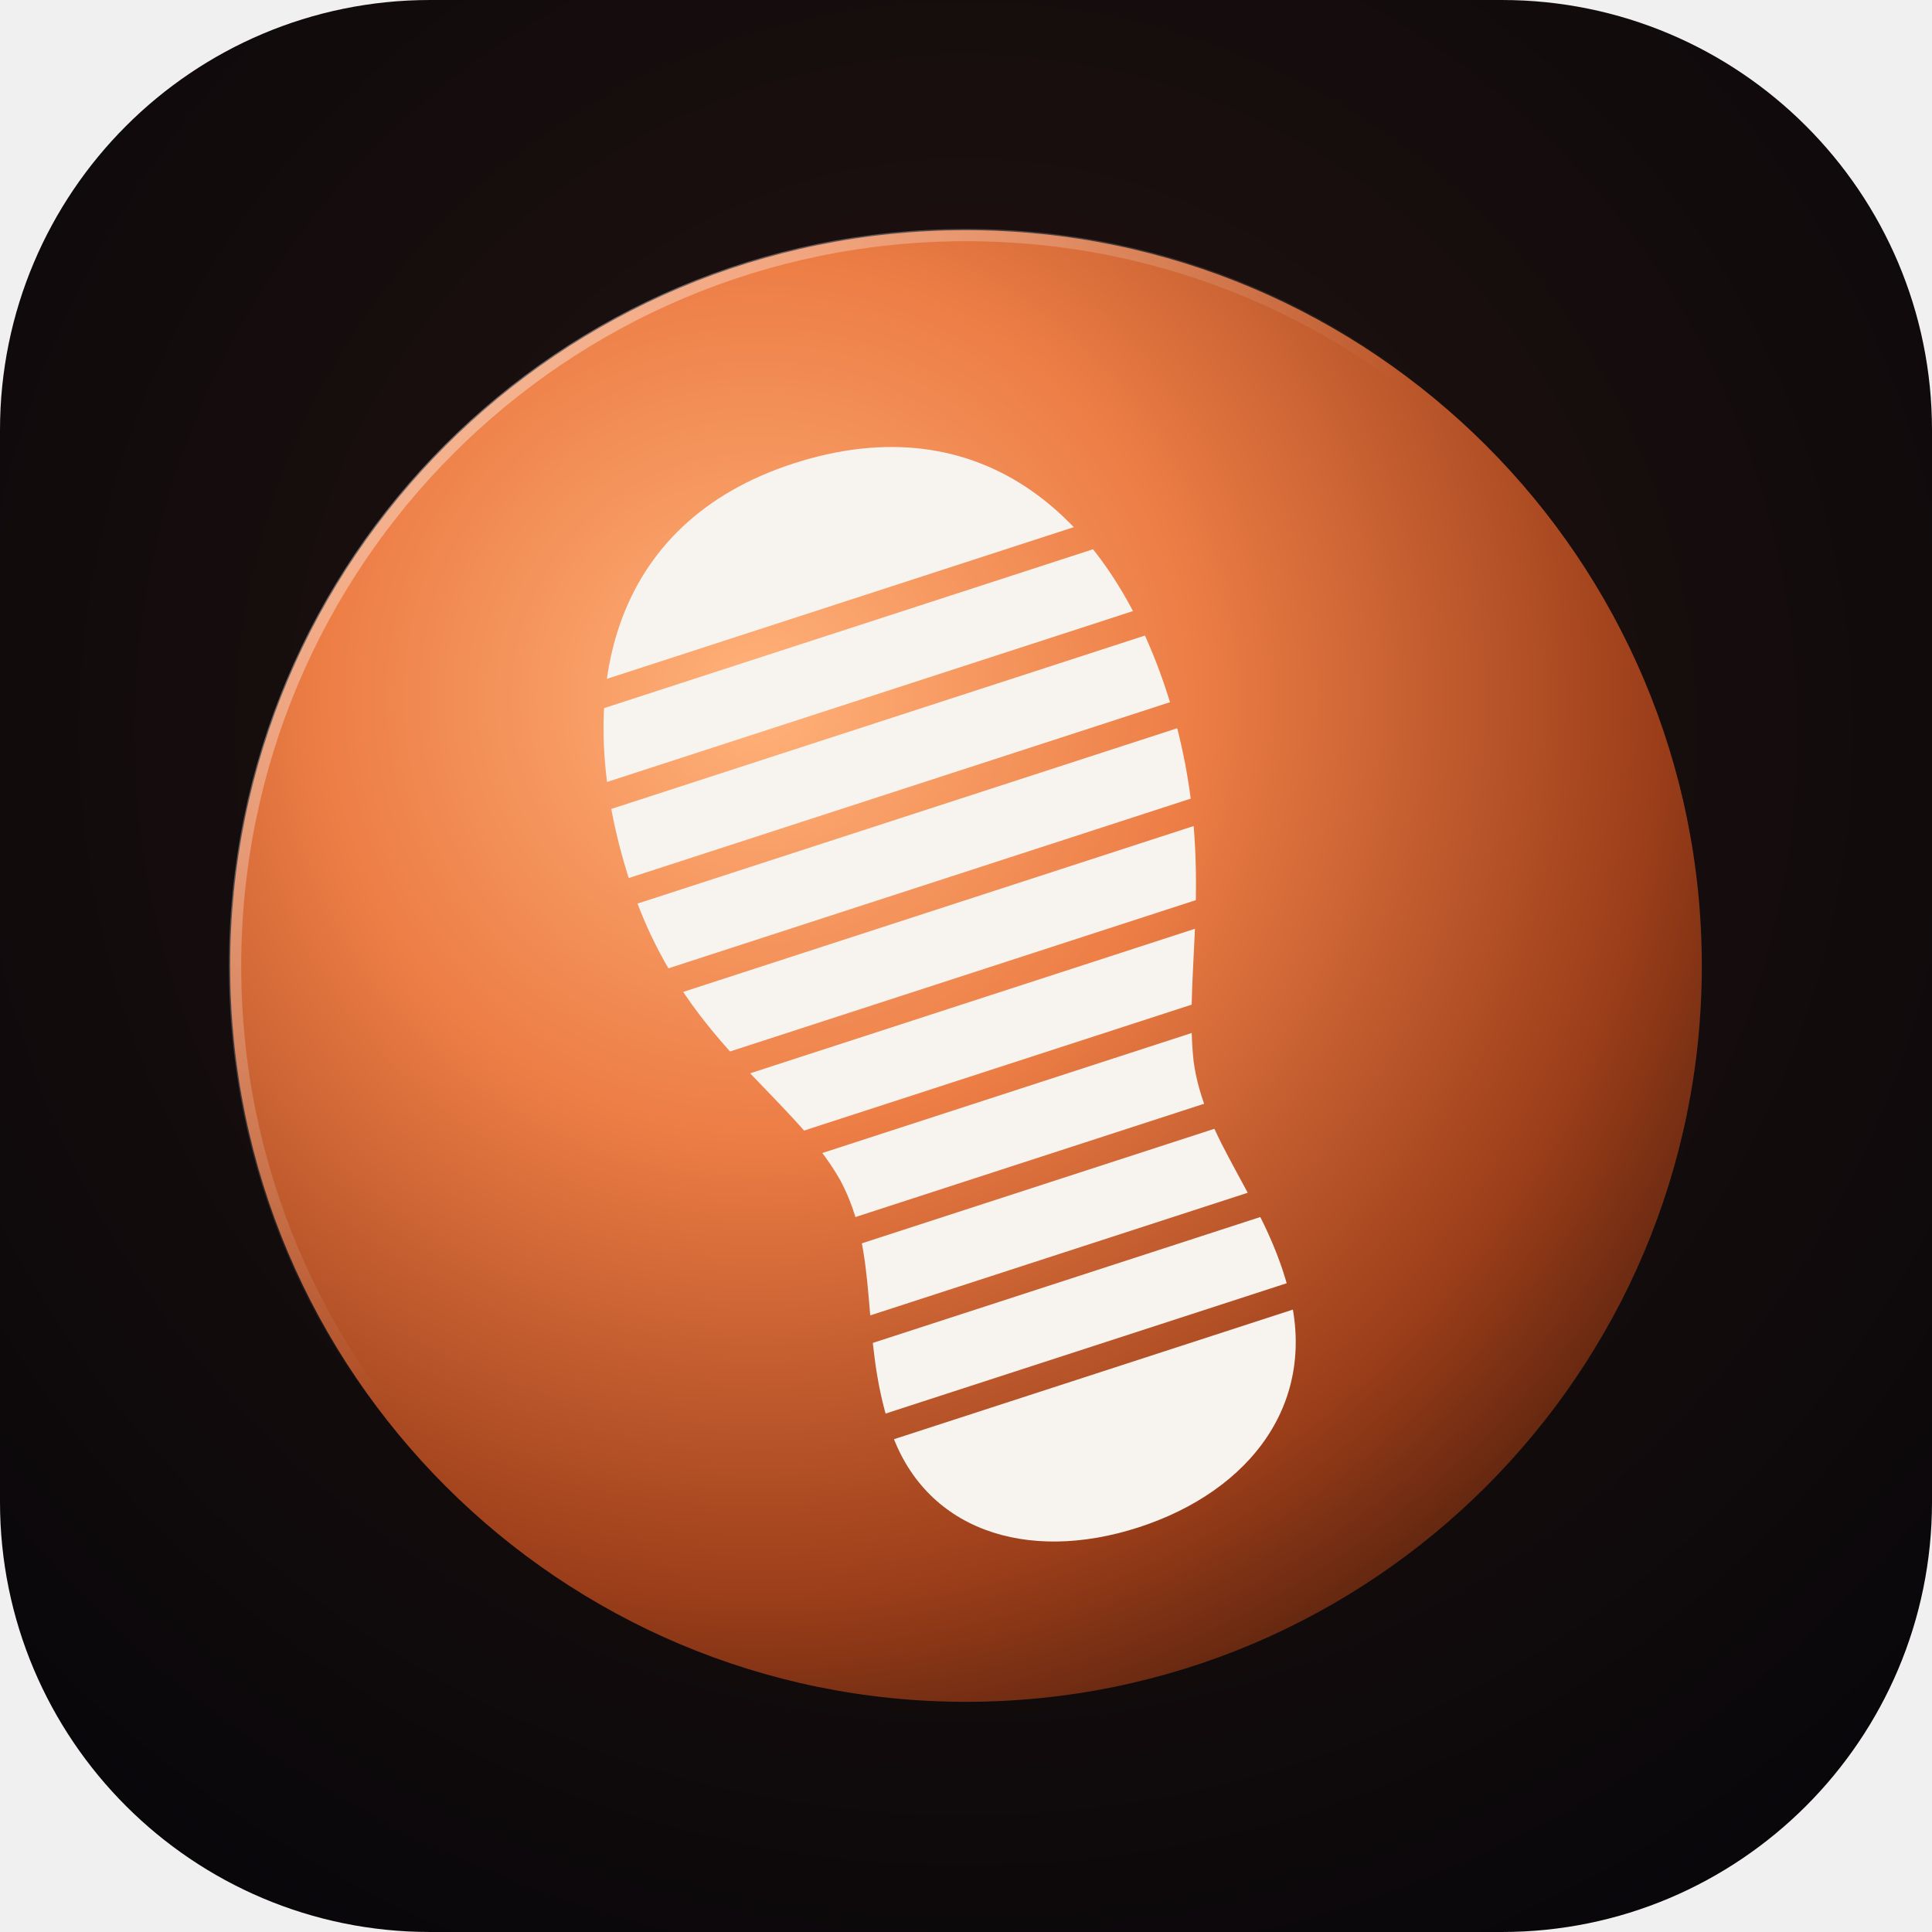
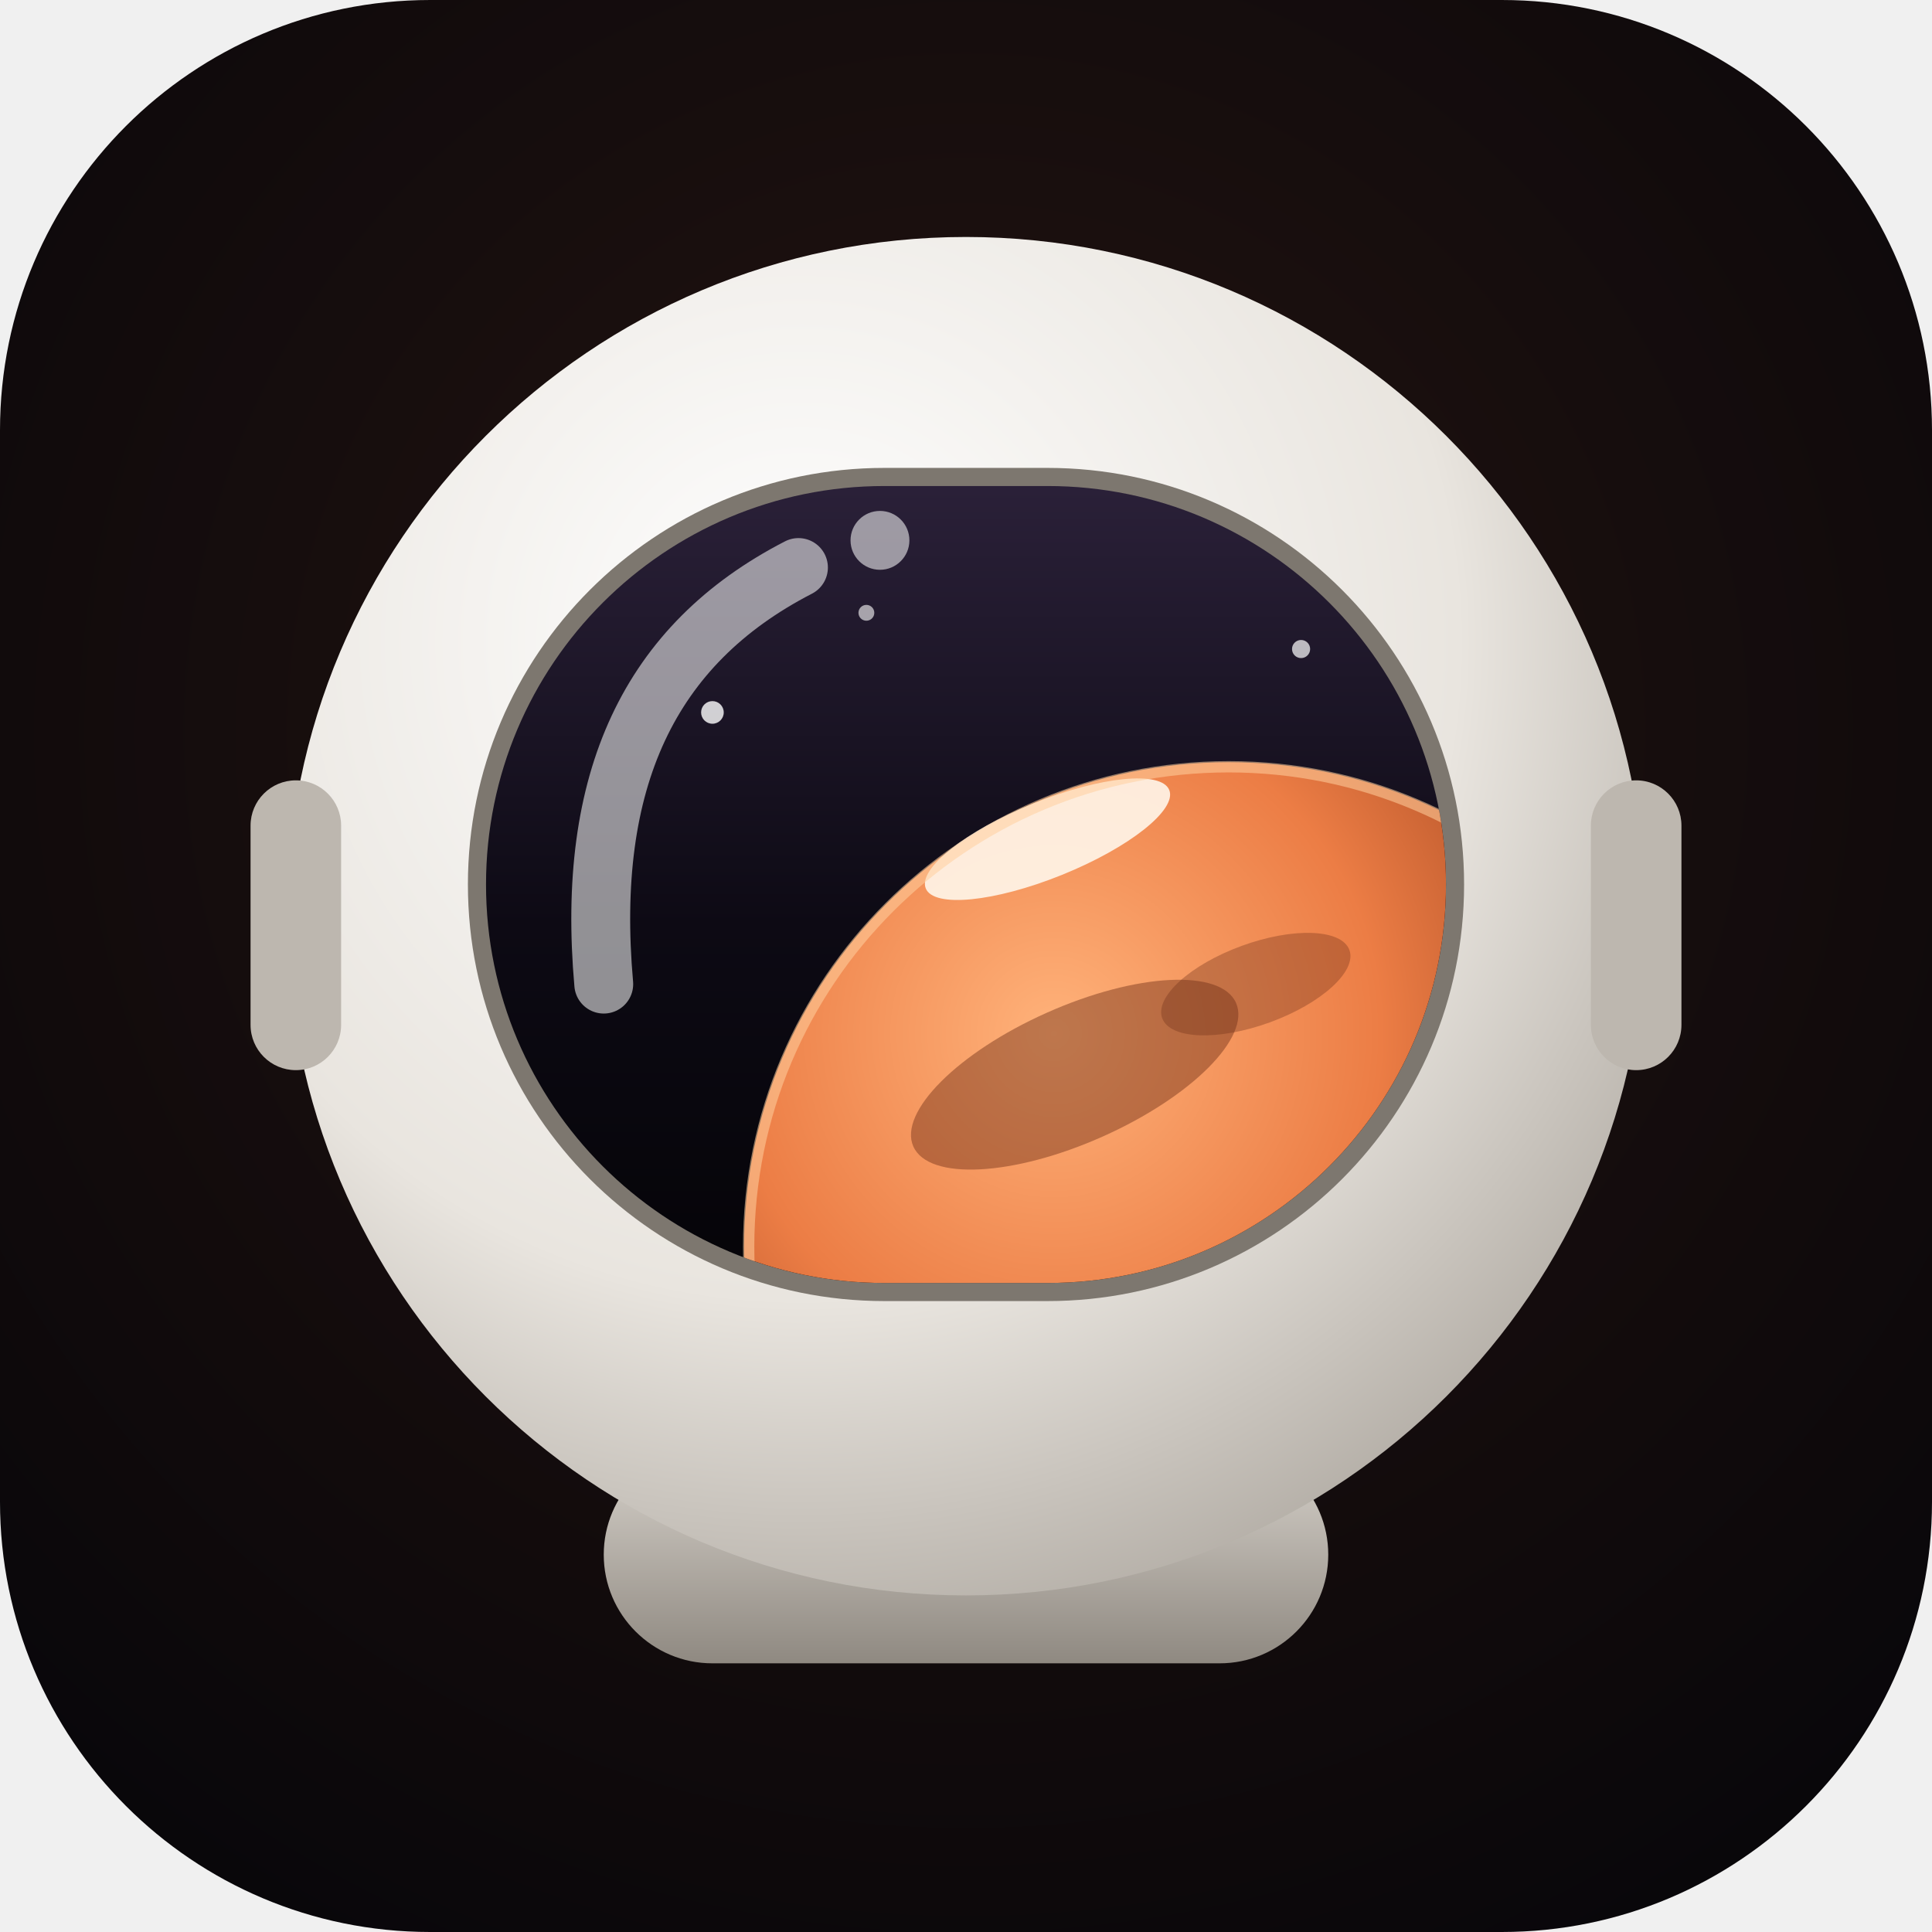
<svg xmlns="http://www.w3.org/2000/svg" viewBox="0 0 1024 1024">
  <defs>
    <radialGradient id="rs-bg" cx="50%" cy="38%" r="75%">
      <stop offset="0" stop-color="#241410" />
      <stop offset="1" stop-color="#07060a" />
    </radialGradient>
  </defs>
  <rect width="1024" height="1024" rx="228" fill="url(#rs-bg)" />
-   <g transform="translate(512 512) scale(1.3) translate(-512 -512)">
+   <g transform="translate(512 512) scale(1.2) translate(-512 -512)">
    <g>
      <defs>
-         <radialGradient id="rs-mars" cx="36%" cy="32%" r="78%">
+         <radialGradient id="rs-shell" cx="38%" cy="30%" r="80%">
+           <stop offset="0" stop-color="#ffffff" />
+           <stop offset=".6" stop-color="#e9e5df" />
+           <stop offset="1" stop-color="#a9a39b" />
+         </radialGradient>
+         <linearGradient id="rs-visor" x1="0" y1="0" x2="0" y2="1">
+           <stop offset="0" stop-color="#2a2038" />
+           <stop offset=".55" stop-color="#0d0a14" />
+           <stop offset="1" stop-color="#050408" />
+         </linearGradient>
+         <radialGradient id="rs-mars" cx="32%" cy="28%" r="80%">
          <stop offset="0" stop-color="#ffb27a" />
-           <stop offset="0.38" stop-color="#ec7d45" />
-           <stop offset="0.78" stop-color="#9a3d19" />
+           <stop offset=".42" stop-color="#ec7d45" />
+           <stop offset=".85" stop-color="#8a3313" />
          <stop offset="1" stop-color="#4a1d0c" />
        </radialGradient>
-         <linearGradient id="rs-rim" x1="0" y1="0" x2="1" y2="1">
-           <stop offset="0" stop-color="#fff" stop-opacity=".55" />
-           <stop offset=".45" stop-color="#fff" stop-opacity="0" />
+         <linearGradient id="rs-ring" x1="0" y1="0" x2="0" y2="1">
+           <stop offset="0" stop-color="#d8d3cc" />
+           <stop offset="1" stop-color="#8f8981" />
        </linearGradient>
-         <mask id="rs-sole" maskUnits="userSpaceOnUse" x="0" y="0" width="1024" height="1024">
-           <path fill="#fff" d="M512 296C592 296 630 356 628 438C626 504 600 540 592 578C586 610 602 640 600 678C598 726 560 752 512 752C464 752 428 726 428 682C428 642 446 614 440 580C432 540 396 506 396 438C396 356 434 296 512 296Z" />
-           <g fill="#000">
-             <rect x="360" y="356" width="300" height="11" rx="5.5" />
-             <rect x="360" y="396" width="300" height="11" rx="5.5" />
-             <rect x="360" y="436" width="300" height="11" rx="5.5" />
-             <rect x="360" y="476" width="300" height="11" rx="5.5" />
-             <rect x="360" y="516" width="300" height="11" rx="5.5" />
-             <rect x="360" y="556" width="300" height="11" rx="5.5" />
-             <rect x="360" y="596" width="300" height="11" rx="5.5" />
-             <rect x="360" y="636" width="300" height="11" rx="5.5" />
-             <rect x="360" y="676" width="300" height="11" rx="5.5" />
-           </g>
-         </mask>
+         <radialGradient id="rs-night" cx="25%" cy="20%" r="95%">
+           <stop offset=".55" stop-color="#000" stop-opacity="0" />
+           <stop offset="1" stop-color="#000" stop-opacity=".55" />
+         </radialGradient>
+         <clipPath id="rs-visor-clip">
+           <rect x="300" y="300" width="424" height="352" rx="176" />
+         </clipPath>
      </defs>
-       <circle cx="512" cy="512" r="300" fill="url(#rs-mars)" />
-       <circle cx="512" cy="512" r="298" fill="none" stroke="url(#rs-rim)" stroke-width="5" />
-       <g transform="rotate(-18 512 524)">
-         <rect width="1024" height="1024" fill="#f7f4ef" mask="url(#rs-sole)" />
+       <rect x="352" y="724" width="320" height="96" rx="48" fill="url(#rs-ring)" />
+       <rect x="352" y="724" width="320" height="22" rx="11" fill="#000" opacity=".18" />
+       <circle cx="512" cy="490" r="300" fill="url(#rs-shell)" />
+       <rect x="196" y="430" width="40" height="128" rx="20" fill="#bdb7af" />
+       <rect x="788" y="430" width="40" height="128" rx="20" fill="#bdb7af" />
+       <rect x="292" y="292" width="440" height="368" rx="184" fill="#7d776f" />
+       <rect x="300" y="300" width="424" height="352" rx="176" fill="url(#rs-visor)" />
+       <g clip-path="url(#rs-visor-clip)">
+         <circle cx="628" cy="636" r="214" fill="url(#rs-mars)" />
+         <ellipse cx="560" cy="560" rx="78" ry="30" transform="rotate(-24 560 560)" fill="#6e2f17" opacity=".45" />
+         <ellipse cx="640" cy="520" rx="44" ry="18" transform="rotate(-20 640 520)" fill="#6e2f17" opacity=".35" />
+         <ellipse cx="548" cy="456" rx="58" ry="17" transform="rotate(-22 548 456)" fill="#fff6ea" opacity=".9" />
+         <circle cx="628" cy="636" r="214" fill="url(#rs-night)" />
+         <circle cx="628" cy="636" r="212" fill="none" stroke="#ffcf9e" stroke-opacity=".55" stroke-width="5" />
+         <circle cx="400" cy="400" r="5" fill="#fff" opacity=".8" />
+         <circle cx="468" cy="356" r="3.5" fill="#fff" opacity=".6" />
+         <circle cx="660" cy="372" r="4" fill="#fff" opacity=".7" />
      </g>
+       <path d="M352 520 C 344 430 372 370 438 336" fill="none" stroke="#fff" stroke-opacity=".55" stroke-width="26" stroke-linecap="round" />
+       <circle cx="474" cy="324" r="13" fill="#fff" opacity=".55" />
    </g>
  </g>
</svg>
